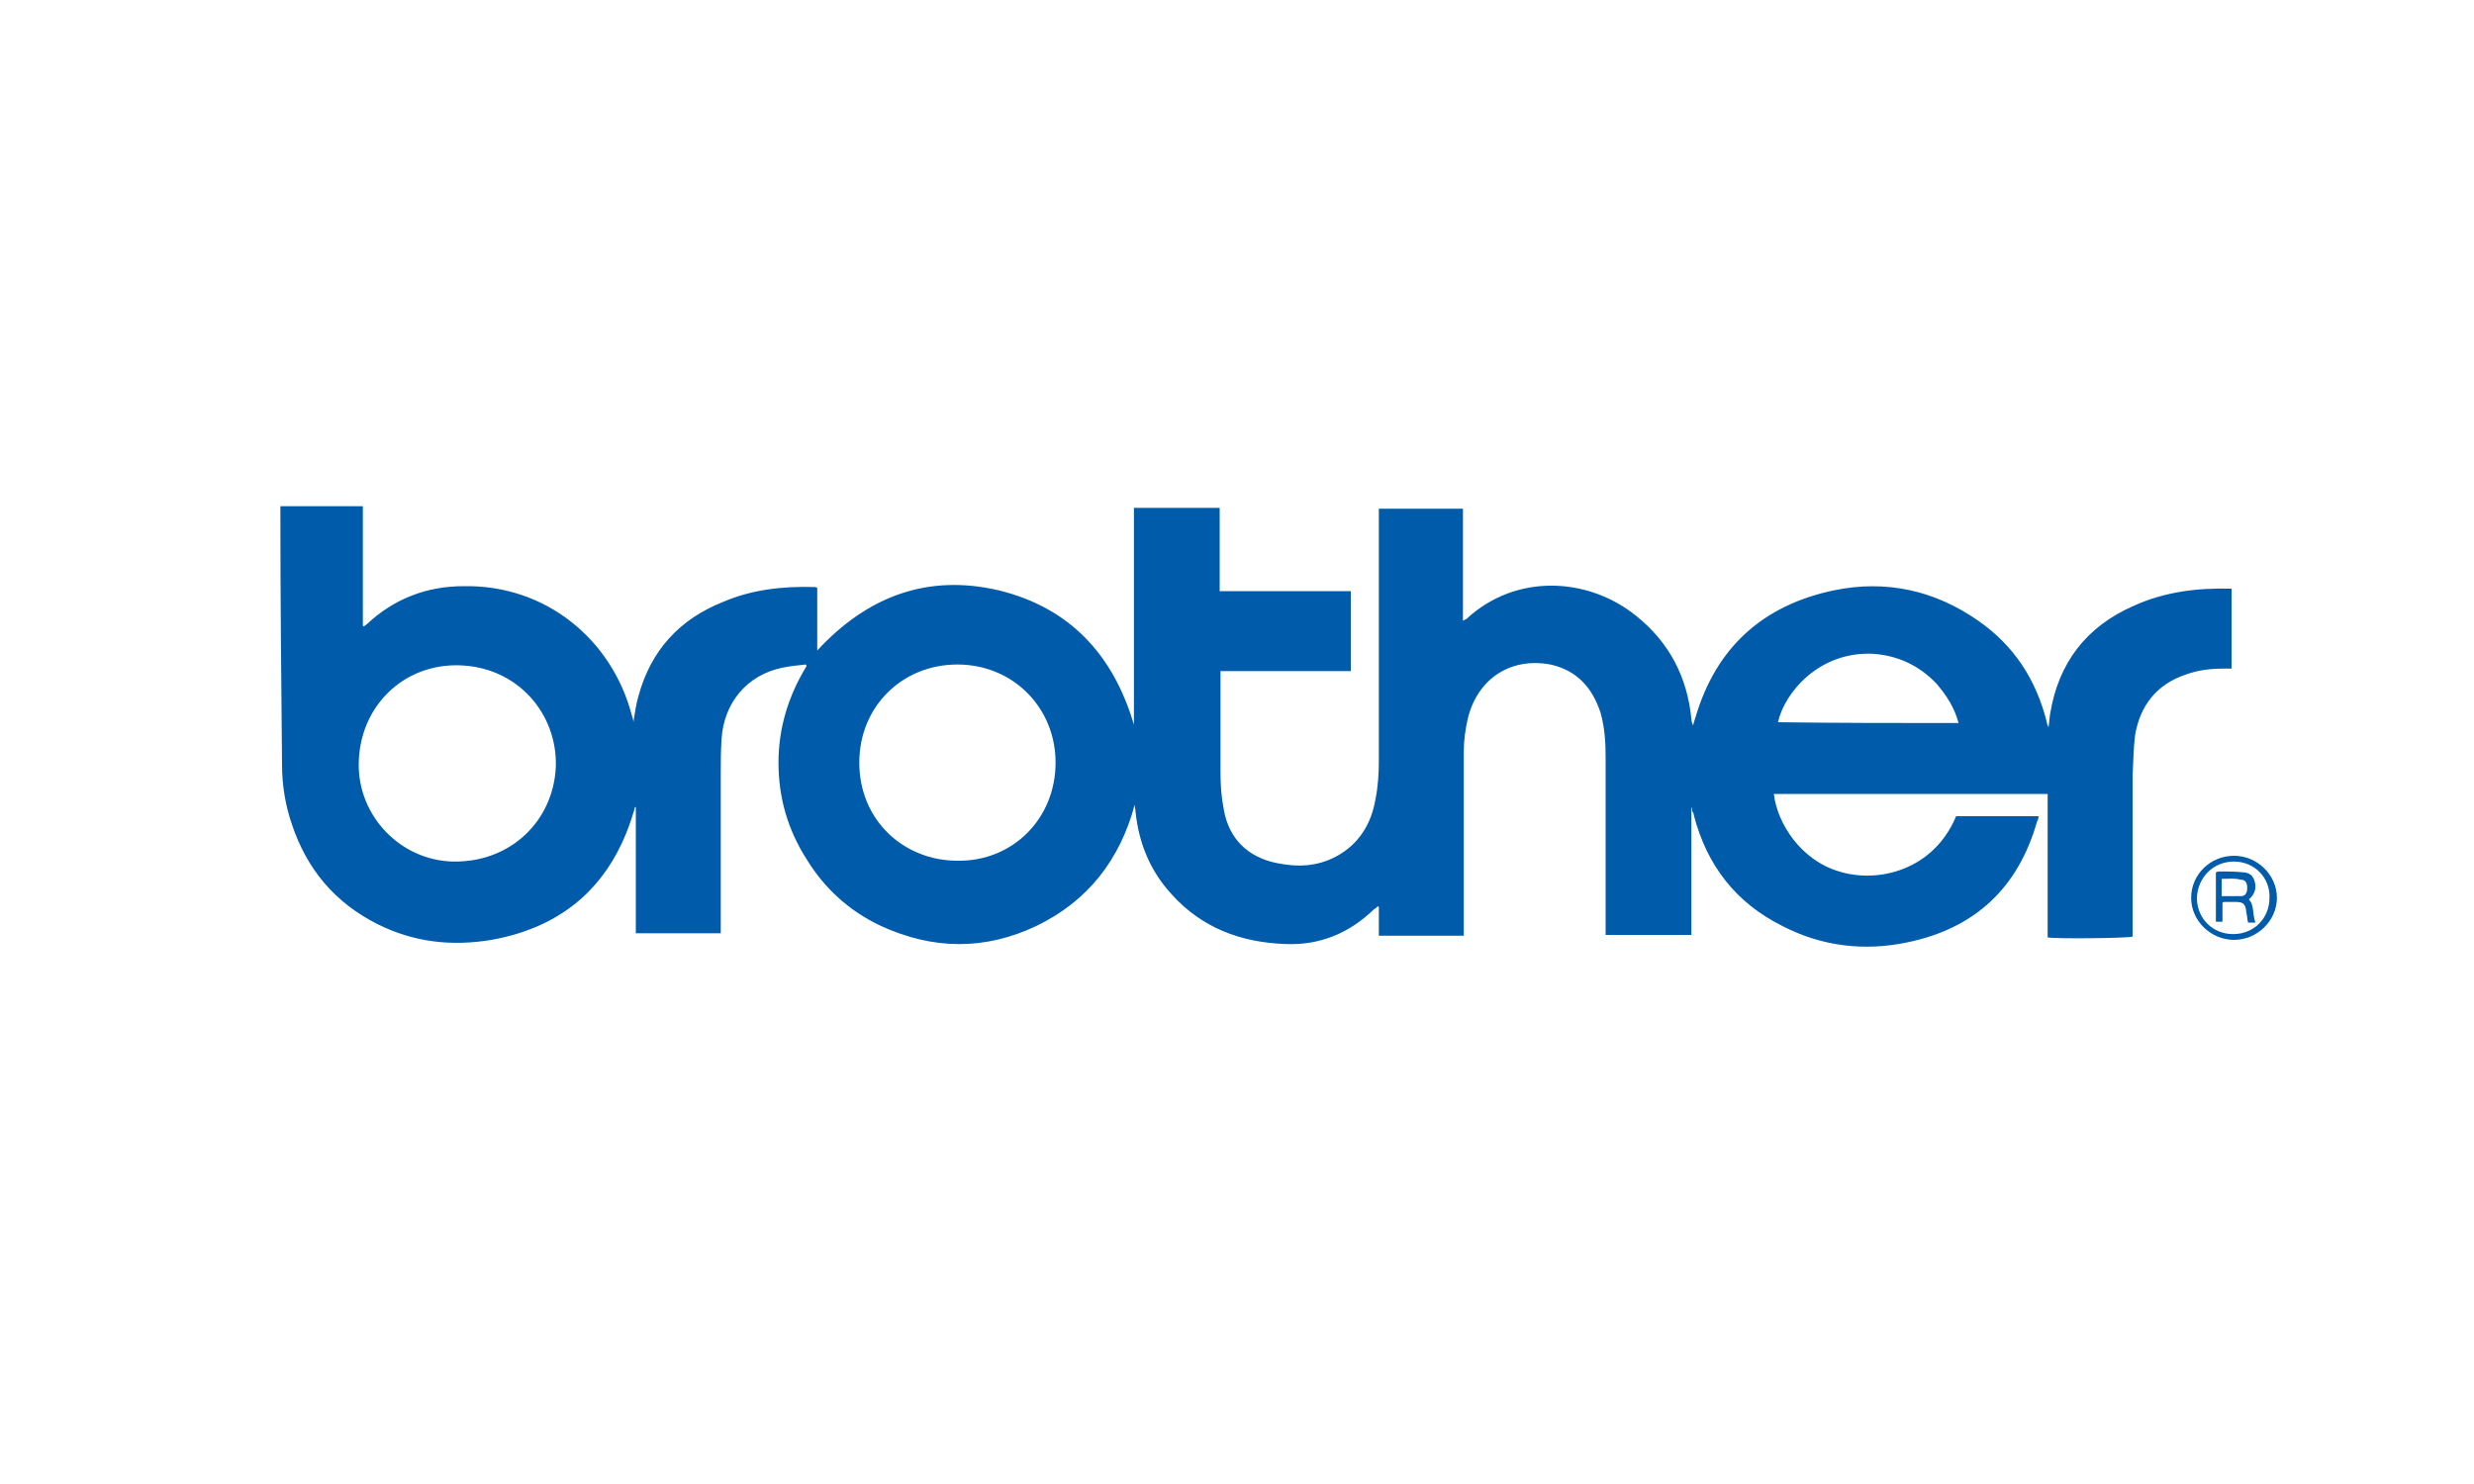
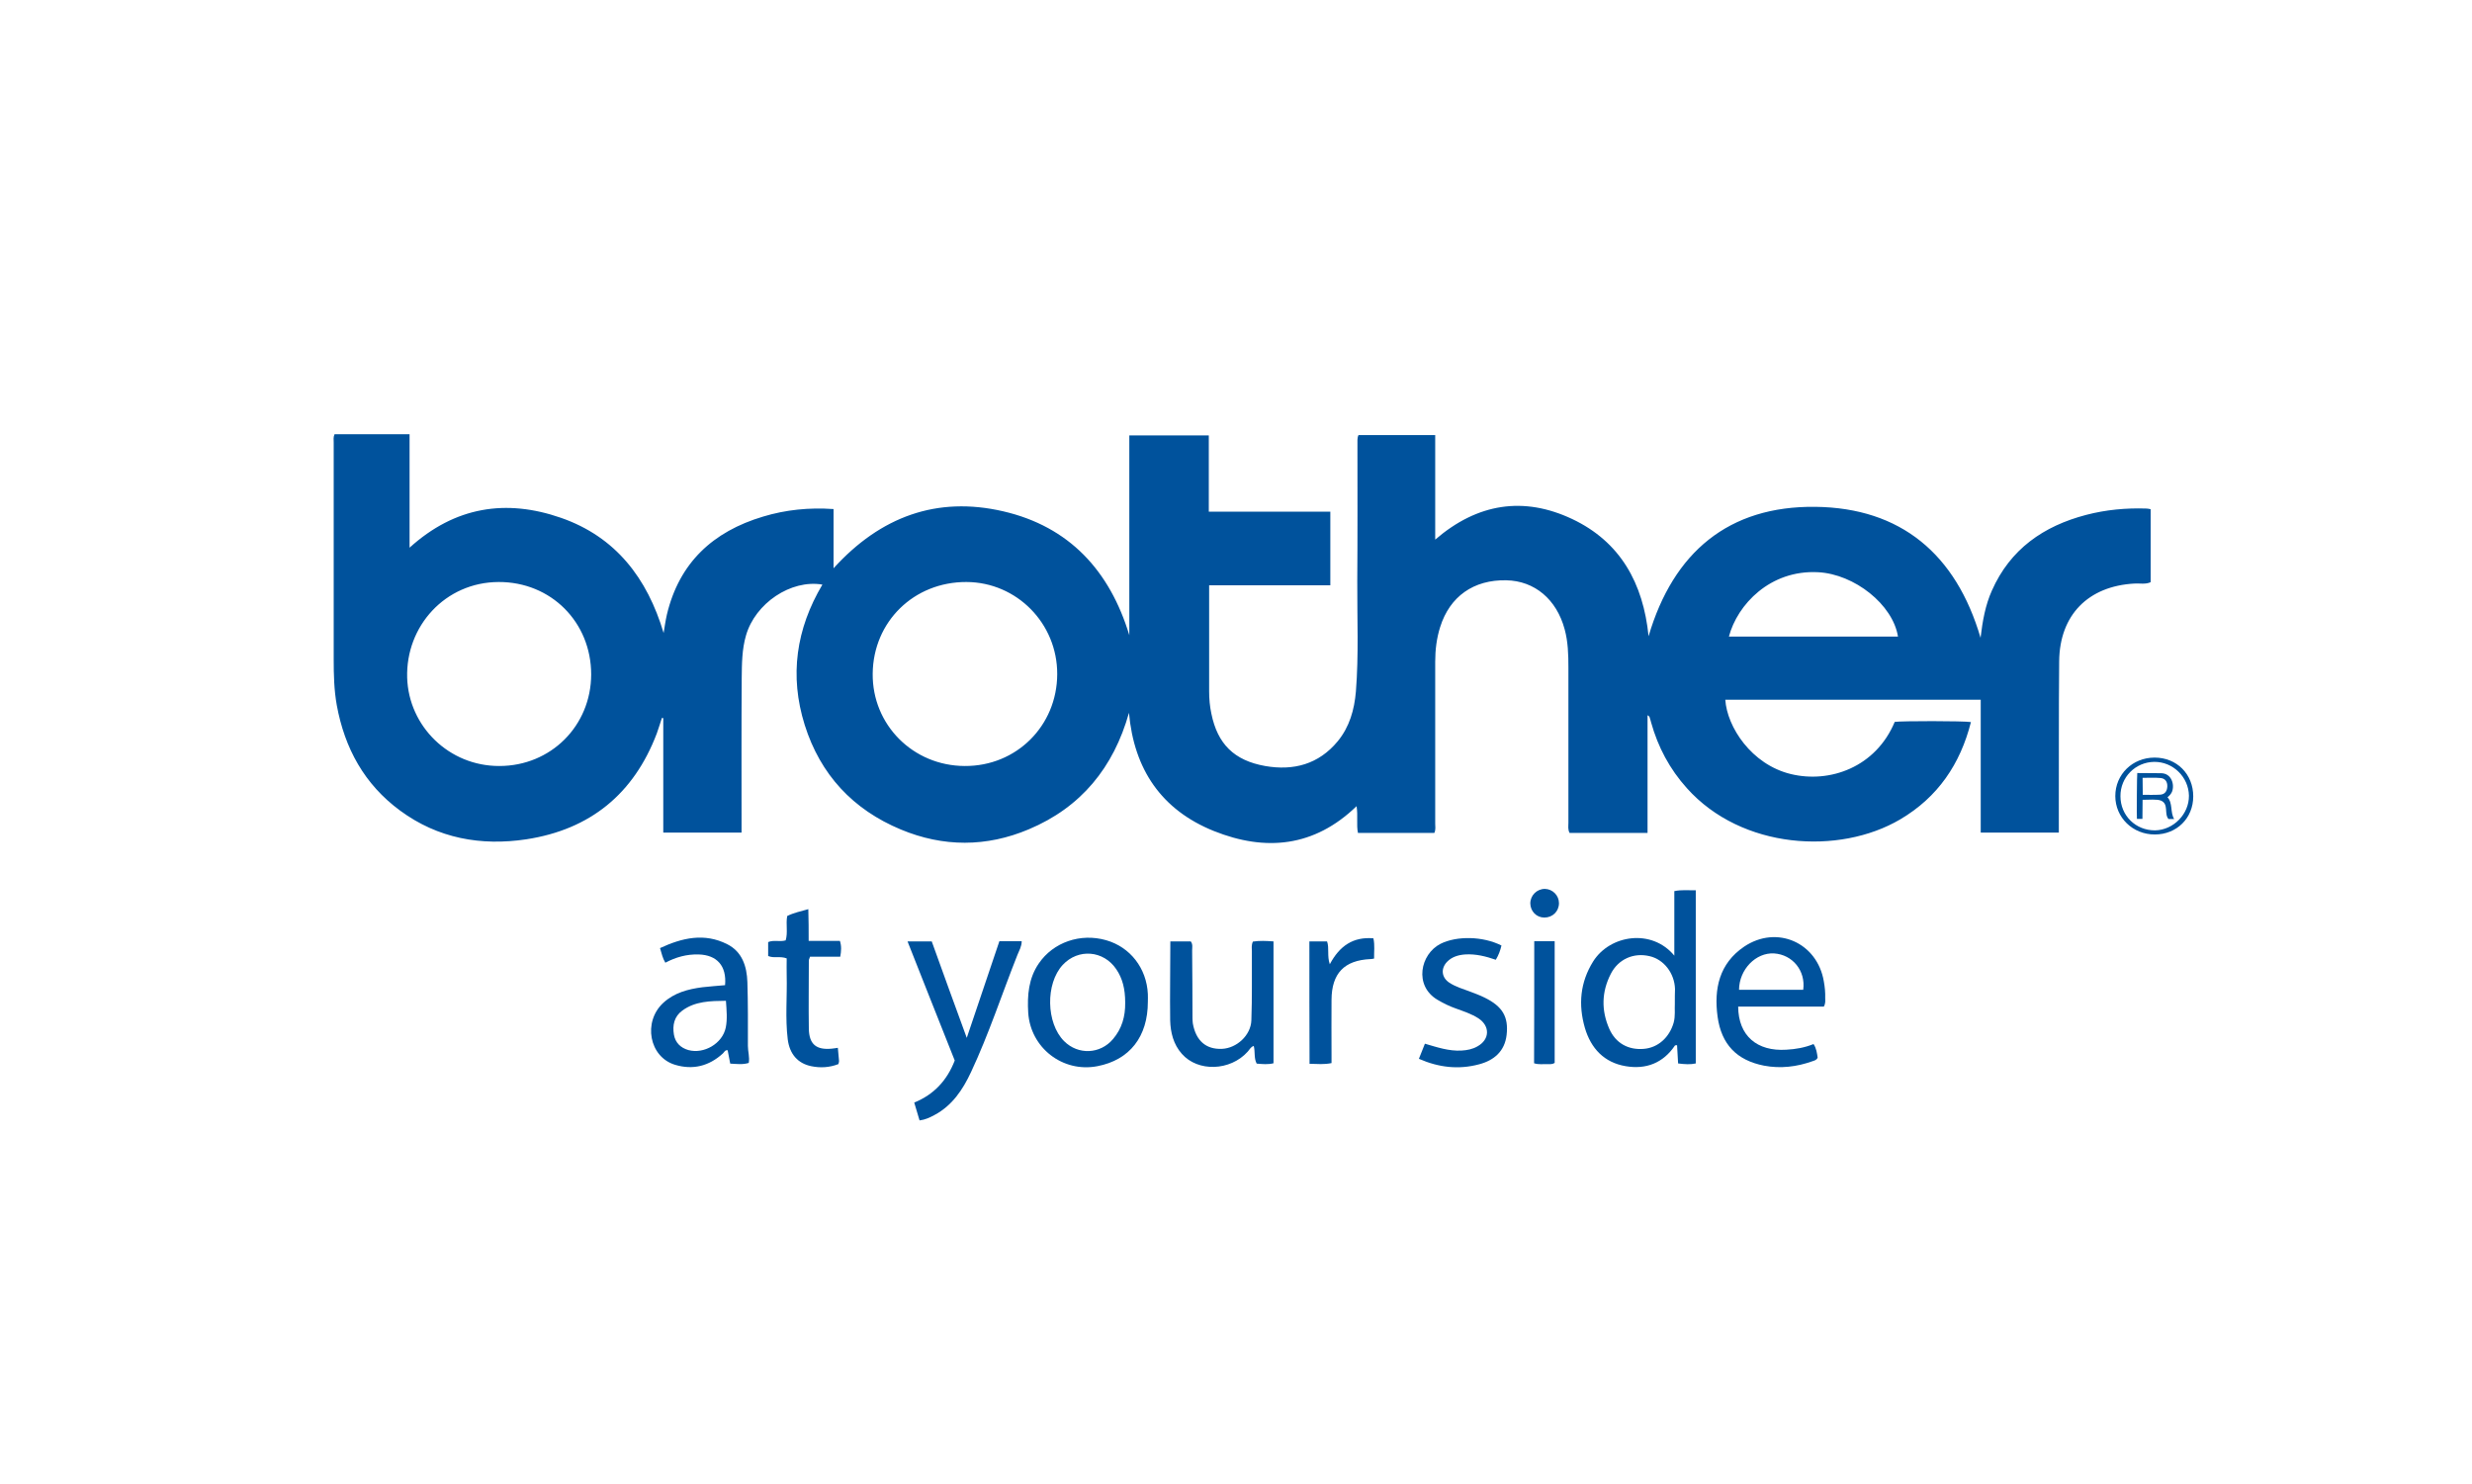
- <svg xmlns="http://www.w3.org/2000/svg" version="1.2" baseProfile="tiny" id="Layer_1" x="0px" y="0px" viewBox="0 0 300 180" xml:space="preserve">
-   <g>
-     <path fill="#005CAB" d="M205.1,97.9c0,5.2,0,10.3,0,15.5c-3.5,0-6.9,0-10.4,0c0-0.3,0-0.6,0-0.8c0-6.9,0-13.8,0-20.7   c0-1.8-0.1-3.6-0.6-5.4c-1-3.1-2.9-5.2-6.1-5.9c-4.8-0.9-8.8,1.7-10,6.5c-0.3,1.3-0.5,2.7-0.5,4c0,7.1,0,14.3,0,21.4   c0,0.3,0,0.6,0,1c-3.4,0-6.8,0-10.3,0c0-1.3,0-2.4,0-3.5c0,0-0.1,0-0.1-0.1c-0.2,0.2-0.3,0.3-0.5,0.4c-3,2.9-6.6,4.4-10.8,4.2   c-5.4-0.2-10.1-2-13.7-6c-2.6-2.8-4-6.2-4.4-10c0-0.3-0.1-0.6-0.1-0.9c-1.8,6.7-5.7,11.7-11.9,14.7c-6.3,3-12.6,2.9-18.9,0   c-3.8-1.8-6.8-4.5-9-8.1c-2.3-3.6-3.4-7.5-3.4-11.7c0-4.2,1.2-8.1,3.4-11.7c0,0,0-0.1-0.1-0.2c-1,0.1-1.9,0.2-2.9,0.4   c-4.2,0.9-7,4.2-7.3,8.6c-0.1,1.5-0.1,2.9-0.1,4.3c0,6.1,0,12.3,0,18.4c0,0.3,0,0.6,0,0.9c-3.5,0-6.8,0-10.3,0c0-5.1,0-10.3,0-15.3   c0,0-0.1,0-0.1,0c-0.1,0.2-0.1,0.5-0.2,0.7c-2.6,8.6-8.3,13.8-17.2,15.4c-4.8,0.8-9.4,0.3-13.8-1.9c-5.2-2.6-8.6-6.7-10.4-12.1   c-0.8-2.3-1.2-4.8-1.2-7.2c-0.1-10.2-0.2-20.4-0.2-30.7c0-0.2,0-0.4,0-0.7c3.4,0,6.6,0,10,0c0,4.9,0,9.7,0,14.5c0,0,0.1,0,0.1,0.1   c0.1-0.1,0.3-0.2,0.4-0.3c3.3-3.1,7.3-4.6,11.7-4.6c10-0.2,18,6.5,20.4,15.6c0.1,0.3,0.2,0.6,0.2,0.9c0.2-1.1,0.3-2.1,0.6-3.1   c1.5-5.6,5-9.4,10.3-11.5c3.5-1.5,7.2-1.9,11-1.8c0.1,0,0.2,0,0.4,0.1c0,2.5,0,5,0,7.6c6.1-6.6,13.4-9.3,22-7.3   c8.6,2.1,13.9,7.8,16.4,16.3c0-8.8,0-17.6,0-26.3c3.5,0,6.9,0,10.4,0c0,3.3,0,6.6,0,10.1c5.4,0,10.6,0,15.9,0c0,3.2,0,6.4,0,9.7   c-5.2,0-10.5,0-15.8,0c0,0.3,0,0.5,0,0.6c0,3.9,0,7.8,0,11.7c0,1.5,0.1,3,0.4,4.5c0.6,3.5,2.9,5.8,6.5,6.5c2.5,0.5,4.8,0.4,7.1-0.8   c2.8-1.5,4.3-4,4.8-7c0.3-1.5,0.4-3.1,0.4-4.6c0-9.9,0-19.8,0-29.7c0-0.3,0-0.6,0-0.9c3.4,0,6.8,0,10.2,0c0,4.5,0,9,0,13.6   c0.2-0.1,0.3-0.2,0.4-0.2c6-5.6,14.8-5.1,20.6-0.4c4,3.2,6.2,7.4,6.7,12.5c0,0.3,0.1,0.5,0.2,0.8c0.1-0.4,0.2-0.7,0.3-1   c2.5-8.5,8.2-13.6,16.8-15.4c6.3-1.3,12.2,0,17.5,3.7c4.3,3,7,7.1,8.3,12.3c0,0.2,0.1,0.4,0.2,0.6c0.1-0.5,0.1-1,0.2-1.6   c1-6.2,4.4-10.6,10.1-13.1c3.7-1.7,7.7-2.2,11.7-2.1c0.1,0,0.1,0,0.2,0c0,3.2,0,6.4,0,9.7c-0.4,0-0.8,0-1.1,0c-1.5,0-3,0.2-4.4,0.7   c-3.6,1.2-5.6,3.8-6.2,7.4c-0.2,1.6-0.2,3.2-0.3,4.9c0,6.2,0,12.5,0,18.7c0,0.3,0,0.5,0,0.8c-0.5,0.2-9.4,0.3-10.3,0.1   c0-5.8,0-11.5,0-17.4c-11.1,0-22.1,0-33.2,0c0.4,3.5,3.2,8,7.9,9.4c4.8,1.5,11.5-0.2,14.2-6.7c3.3,0,6.6,0,10,0   c0,0.3-0.1,0.5-0.2,0.7c-2.3,8-7.5,12.9-15.7,14.6c-5.2,1.1-10.4,0.5-15.2-2c-5.6-2.8-9.1-7.3-10.7-13.4c0-0.2-0.1-0.4-0.2-0.5   C205.2,98,205.1,97.9,205.1,97.9z M43.5,92.6c-0.1,6.4,5.1,11.8,11.5,11.9c6.9,0.1,12.1-4.9,12.4-11.5c0.2-6.4-4.6-12.1-11.7-12.3   C48.9,80.5,43.6,85.7,43.5,92.6z M128,92.5c0-6.7-5.2-11.9-11.9-11.9c-6.7,0-11.9,5.1-11.9,11.9c0,7,5.4,11.9,11.9,11.9   C122.8,104.5,128,99.3,128,92.5z M237.5,87.7c-0.5-1.9-1.5-3.4-2.7-4.8c-2.1-2.2-4.7-3.4-7.7-3.6c-6.5-0.3-10.7,4.7-11.5,8.3   C222.8,87.7,230.1,87.7,237.5,87.7z" />
-     <path fill="#005CAB" d="M270.9,114c-2.8,0-5.2-2.3-5.2-5.1c0-2.8,2.3-5.1,5.2-5.1c2.8,0,5.2,2.3,5.2,5.1   C276.1,111.7,273.7,114,270.9,114z M270.9,104.5c-2.5,0-4.4,1.9-4.5,4.4c0,2.5,1.9,4.4,4.4,4.4c2.5,0,4.4-1.9,4.4-4.4   C275.3,106.5,273.4,104.5,270.9,104.5z" />
-     <path fill="#005CAB" d="M273.5,111.9c-0.4,0-0.6,0-0.9,0c-0.1-0.4-0.1-0.8-0.2-1.2c-0.1-1-0.3-1.3-1.3-1.3c-0.4,0-0.9,0-1.4,0   c0,0-0.1,0-0.2,0.1c0,0.7,0,1.5,0,2.3c-0.3,0-0.6,0-0.8,0c0-2,0-4,0-6c0.1,0,0.2-0.1,0.4-0.1c0.9,0,1.9,0,2.8,0.1   c0.7,0,1.3,0.3,1.5,1.1c0.2,0.7,0.1,1.4-0.5,2c0,0-0.1,0.1-0.2,0.2C273.4,109.8,273.1,110.9,273.5,111.9z M269.4,106.6   c0,0.7,0,1.4,0,2.1c0.8,0,1.5,0,2.3,0c0.6,0,0.8-0.4,0.8-1s-0.2-1-0.8-1C271,106.5,270.3,106.6,269.4,106.6z" />
-   </g>
+ <svg xmlns="http://www.w3.org/2000/svg" version="1.2" baseProfile="tiny" id="Layer_1" x="0px" y="0px" viewBox="0 0 1440.1 864.1" overflow="scroll" xml:space="preserve">
+   <path fill="#00529C" d="M681.8,548.5c4.3,0,8.1,0,11.9,0c1.3,1.7,0.8,3.6,0.8,5.3c0.1,13.1,0.2,26.3,0.2,39.4c0,1,0.1,2.1,0.2,3.1  c1.8,10.1,7.7,15.2,17,14.8c8.6-0.4,16.8-7.9,17.1-16.6c0.5-13.3,0.2-26.6,0.3-39.9c0-1.9-0.4-3.9,0.6-6c3.9-0.6,7.8-0.4,12-0.1  c0,23.7,0,47.2,0,71c-3.2,0.8-6.4,0.5-9.8,0.2c-1.7-3.2-0.8-6.7-1.7-10.3c-1.9,0.6-2.5,2.3-3.6,3.4c-10.1,11.2-28.9,11.9-38.3,1.2  c-4.9-5.5-6.6-12.4-6.8-19.5C681.5,579.4,681.8,564.2,681.8,548.5z" />
+   <path fill="#00529C" d="M563.2,604.7c6.6-19.4,12.8-37.8,19-56.3c4.5,0,8.6,0,13,0c0,3.1-1.5,5.5-2.5,8c-9,22.7-16.6,46-27,68.2  c-4.8,10.3-11,19.6-21.4,25.1c-2.6,1.4-5.3,2.7-8.6,3.1c-1-3.4-2-6.8-3.1-10.4c11.5-4.7,19.1-12.9,23.6-24.5  c-9.1-22.8-18.2-45.9-27.5-69.4c5,0,9.3,0,14.1,0C549.4,566.9,556.1,585.3,563.2,604.7z" />
+   <path fill="#00529C" d="M874.7,550.9c-0.7,2.9-1.6,5.5-3.3,8.3c-5.8-2-11.7-3.5-17.9-3.1c-4,0.3-7.7,1.4-10.5,4.3  c-3.8,4-3.2,9.2,1.4,12.2c3.7,2.4,7.9,3.6,11.9,5.1c2.9,1.1,5.9,2.2,8.7,3.6c10.3,5.1,13.9,11.1,12.7,21.7  c-1.1,9.5-7.3,14.8-16,17.1c-11.9,3.2-23.5,1.9-35.1-3.2c1.2-3.1,2.3-5.8,3.5-8.8c7.2,2.1,14,4.4,21.3,4c3.4-0.2,6.5-0.8,9.4-2.5  c7.1-4,7.3-11.7,0.6-16.2c-4.1-2.7-8.9-4.2-13.5-5.9c-3.7-1.3-7.1-3-10.5-5c-13.8-8.2-10-26.6,1.8-32.6  C848.6,545.2,863.9,545.4,874.7,550.9z" />
+   <path fill="#00529C" d="M471.1,548.2c6.6,0,12.4,0,18.2,0c1,3.1,0.8,5.9,0.2,9.2c-5.9,0-11.8,0-17.6,0c-0.3,1.1-0.7,1.6-0.7,2.2  c0,13.3-0.2,26.6,0,39.9c0.2,9,4.4,12.3,13.2,11.5c1.2-0.1,2.3-0.3,3.7-0.5c0.3,2.7,0.5,5.2,0.7,7.7c0,0.6-0.2,1.1-0.4,1.8  c-5.2,2-10.5,2.3-15.8,1.2c-7.8-1.6-12.6-7-13.7-15.7c-1.5-12.3-0.3-24.8-0.6-37.1c-0.1-3.4,0-6.8,0-10c-3.8-1.5-7.4,0.1-10.8-1.4  c0-2.6,0-5.3,0-8.1c3.2-1.4,6.7,0,10.2-1c1.4-4.6,0-9.4,0.9-14.2c3.8-1.9,7.8-2.7,12.3-4C471.1,536.1,471.1,541.8,471.1,548.2z" />
+   <path fill="#00529C" d="M762.8,548.5c3.3,0,6.7,0,10.3,0c1.4,3.9-0.1,8.4,1.6,13.3c5.7-10.7,13.6-16.1,25.4-15.1  c0.9,4.1,0.3,7.8,0.4,11.8c-1,0.2-1.6,0.3-2.1,0.3c-15.3,0.7-22.6,8.3-22.7,23.7c-0.1,10.6,0,21.2,0,31.8c0,1.6,0,3.2,0,5.1  c-4.3,0.9-8.2,0.5-12.8,0.4C762.8,596,762.8,572.4,762.8,548.5z" />
+   <path fill="#00529C" d="M893.8,548.4c4.1,0,7.8,0,11.9,0c0,23.8,0,47.4,0,70.9c-1.4,0.9-2.8,0.7-4.1,0.7c-2.5-0.1-5.1,0.4-7.9-0.5  C893.8,596,893.8,572.5,893.8,548.4z" />
+   <path fill="#00529C" d="M908.2,526.2c0,4.8-3.7,8.4-8.5,8.4c-4.6,0-8.1-3.6-8.2-8.2c0-4.7,3.8-8.5,8.5-8.5  C904.5,518,908.2,521.7,908.2,526.2z" />
+   <path fill="#00529C" d="M1250.4,296.3c-11.9-0.4-23.6,0.7-35.1,3.7c-24.8,6.5-44.2,19.9-54.9,44.1c-3.8,8.5-5.4,17.5-6.6,27.5  c-14.3-48.8-46.5-75.7-96.2-76.3c-50.5-0.6-82.8,26.4-97.2,75.4c-3.1-30.9-16.4-55-44.5-68.3c-28.2-13.3-55.1-9.3-79.8,12  c0-21,0-41,0-60.9c-15.3,0-30,0-44.7,0c-0.9,1.9-0.5,3.8-0.6,5.5c0,26.6,0.1,53.2-0.1,79.8c-0.1,21.4,0.9,42.7-0.8,64.1  c-0.9,10.6-3.7,20.6-10.6,29c-11.1,13.4-25.7,17.3-42.3,14.4c-18-3.2-27.7-12.8-31.3-30.5c-0.9-4.2-1.3-8.6-1.3-12.9  c0-19,0-59.5,0-61.9c22.9,0,47.3,0,70.6,0c0-14.6,0-28.6,0-42.9c-23.7,0-46.9,0-70.8,0c0-15.1,0-29.8,0-44.4c-15.7,0-30.9,0-46.3,0  c0,39.1,0,77.7,0,116.4c-11.4-37.6-35-63.3-73.5-72.2c-38.5-8.9-71.4,3-98.8,33.2c0-12.3,0-23.3,0-34.5c-14.3-1-27.9,0.4-41.1,4.4  c-29.1,8.7-48.8,26.8-56,57.1c-0.8,3.5-1.3,7.1-1.9,10.7c-9.5-31.9-27.9-56-59.8-67.1c-31.9-11.1-61.7-6.6-88.2,17.4  c0-22.7,0-44.3,0-66.1c-15,0-29.4,0-43.7,0c-0.8,1.7-0.5,3.2-0.5,4.7c0,42.1,0,84.3,0,126.4c0,9,0.2,17.9,1.8,26.8  c4.6,25.1,16.1,46.1,36.9,61.4c22,16.2,47.1,20.7,73.6,16.7c37.1-5.7,62.5-26.4,75.9-61.6c1.1-3,2-6.1,3-9.1c0.3,0,0.6,0.1,0.8,0.1  c0,22.2,0,44.4,0,66.7c15.4,0,30.4,0,45.6,0c0-2.4,0-4.3,0-6.2c0-27.9-0.1-55.9,0.1-83.8c0.1-8.3,0.1-16.7,2.5-24.9  c5.4-18.7,26.1-32.7,44.5-29.6c-15.3,25.8-19.3,53.1-10.3,81.8c9.1,28.9,28.1,49.3,56,60.9c24.7,10.3,49.9,10.3,74.5-0.1  c30.5-12.8,49.4-36,58.4-67.9c2.9,32.9,18.9,56.6,49.5,68.9c30,12,58.4,9.4,83.1-14.5c0.9,5.9-0.2,10.8,0.8,15.6  c15.1,0,29.8,0,44.5,0c0.9-2,0.5-3.8,0.5-5.5c0-31.4,0-62.8,0-94.2c0-6.9,0.8-13.7,2.9-20.3c5.6-17.8,19.5-27.6,38.5-27.2  c16.5,0.3,29.3,11.1,34,28.5c2,7.3,2.2,14.8,2.2,22.2c0,30.2,0,60.4,0,90.6c0,1.9-0.4,3.9,0.7,5.9c14.9,0,29.9,0,45.4,0  c0-22.9,0-45.6,0-68.6c0.7,0.5,1,0.7,1.1,0.9c0.4,1.1,0.7,2.3,1,3.4c4,14.3,10.8,27.1,20.8,38.2c31.9,35.7,88.8,39.1,124.3,18.2  c21.9-12.9,35-32.2,41.2-56.7c-4.3-0.7-40.5-0.7-44.4-0.1c-11,26.4-37.8,35.9-60.5,30.4c-23.1-5.6-37.2-27.6-38.2-43.3  c49.4,0,98.8,0,148.8,0c0,26,0,51.8,0,77.4c15.5,0,30.4,0,45.5,0c0-2.4,0-4.3,0-6.2c0.1-31.2-0.1-62.5,0.2-93.7  c0.3-26.9,16.9-43.7,43.8-45.2c3.2-0.2,6.5,0.6,9.5-0.8c0-14.2,0-28.2,0-42.5C1252.1,296.5,1251.2,296.3,1250.4,296.3z M290.9,446.3  c-29.3,0.1-52.8-23.1-53.7-51.4c-0.9-30,22.1-55.7,53.3-55.8c30.5-0.1,53.9,23.4,53.9,53.9C344.3,422.9,320.9,446.3,290.9,446.3z   M562,446.3c-30.1-0.1-53.9-24-53.6-53.8c0.3-30.3,24-53.5,54.6-53.4c29.3,0.1,53,24.1,52.9,53.7C615.8,422.9,592.1,446.5,562,446.3  z M1007.2,370.9c4.9-18.6,24-39,52-37.5c21.1,1.1,43.5,18.8,46.5,37.5C1072.9,370.9,1040.2,370.9,1007.2,370.9z" />
+   <path fill="#00529C" d="M975.4,519.2c0,12.5,0,24.8,0,37.6c-13.1-15.9-37.5-12.2-47.3,3.4c-7.6,12.2-8.7,25.2-4.8,38.7  c3.5,11.9,11.2,20.2,23.8,22.3c11.8,2,21.8-1.8,28.7-12.1c0.1-0.1,0.5-0.1,1.2-0.1c0.2,3.5,0.4,7,0.6,10.6c3.8,0.5,7.3,0.7,10.3,0  c0-33.8,0-67.3,0-100.9C983.5,518.8,979.7,518.3,975.4,519.2z M975.7,585c-0.2,2.9,0.4,6.9-0.7,10.9c-2.5,8.6-9.1,14.5-17.3,15.2  c-9.1,0.8-16.5-3.3-20.2-11.7c-4.7-10.7-4.5-21.5,0.9-32c4.4-8.6,13.3-12.5,22.6-10.3c8.3,1.9,14.5,9.9,14.8,19.1  C975.7,578.8,975.7,581.3,975.7,585z" />
+   <path fill="#00529C" d="M668.7,579.2c-0.7-15.1-10.3-27.4-24.3-31.4c-15-4.3-30.8,1.2-39.2,13.5c-6,8.7-6.8,18.6-6.2,28.7  c1.3,20.5,20.1,35.1,40.3,31.2c18.8-3.6,29.4-17.2,29.4-37.5C668.7,582.2,668.8,580.7,668.7,579.2z M648.4,605.4  c-7.4,8.8-20.3,9.4-28.5,1.2c-10.5-10.5-10.9-33.5-0.8-44.4c9-9.7,23.8-8.5,31.2,2.5c3.6,5.3,5.2,11.4,5.2,19.5  C655.6,592.2,653.6,599.3,648.4,605.4z" />
+   <path fill="#00529C" d="M1062.5,571.8c-3.8-22.6-27.4-33.1-46.5-20.2c-14.4,9.8-17.6,24.5-15.4,40.7c2.2,16.2,11.2,25.5,27.1,28.6  c9.5,1.8,19,0.7,28.2-2.6c1.1-0.4,2.4-0.6,3-2.1c-0.4-2.6-0.7-5.4-2.4-7.9c-5.1,2.1-10.4,3-15.8,3.3c-17.1,1.1-28-8.1-28.1-25.1  c8.6,0,16.9,0,25.3,0c8.3,0,16.6,0,24.6,0c1.1-2,0.8-3.5,0.8-5C1063.4,578.3,1063.1,575.1,1062.5,571.8z M1050.5,576.7  c-12.4,0-24.9,0-37.4,0c0.1-11.9,9.8-21.8,20.4-21.2C1044.3,556.2,1052,565.6,1050.5,576.7z" />
+   <path fill="#00529C" d="M435.7,609.4c0-12.4,0.1-24.8-0.3-37.2c-0.3-9.1-3-17.7-11.8-22.1c-13.3-6.7-26.2-3.7-39.1,2.3  c1,3.2,1.5,5.9,3.1,8.5c6.1-3.2,12.4-5,19.4-4.8c10.7,0.3,16.4,6.7,15.4,17.9c-4.4,0.4-8.8,0.7-13.2,1.2c-8.4,1.1-16.4,3.2-22.8,9.1  c-12,11.1-8.2,31.6,6.9,36.1c10.3,3.1,19.7,0.8,27.8-6.6c0.8-0.7,1.2-2.1,2.8-1.9c0.5,2.6,1,5.2,1.5,7.8c3.8,0.2,7.3,0.7,10.8-0.4  C436.8,615.9,435.7,612.7,435.7,609.4z M422.8,598.7c-1.9,9.3-12.7,15.6-21.8,13.1c-4.5-1.3-7.6-4.3-8.4-9c-0.9-5.4,0.1-10.5,4.9-14  c7.5-5.5,16.3-5.6,25.4-5.7C423.3,588.7,423.8,593.8,422.8,598.7z" />
+   <path fill="#00529C" d="M1255.2,441.4c-12.9,0-22.9,9.8-22.9,22.4c0,12.5,10.1,22.4,23,22.4c12.8,0,22.4-9.5,22.4-22.2  C1277.7,451,1268.1,441.4,1255.2,441.4z M1255.5,483.8c-11.3,0.1-20.2-8.6-20.2-19.9c-0.1-11,8.7-19.9,19.7-20  c10.9-0.1,20,8.8,20.2,19.7C1275.3,474.3,1266.2,483.6,1255.5,483.8z" />
+   <path fill="#00529C" d="M1262.7,464.5c1.3-1,2-1.9,2.6-3.1c1.7-4.2-0.2-10.9-6.4-10.9c-5.1,0-8.3-0.1-13.8-0.1  c-0.2,0-0.4,26.7-0.2,26.7c0.7,0,2.2,0,3.2,0c0-4.4,0.1-7.3,0.1-11.1c3.5,0,8.5-0.5,10.8,0.5c4.6,2.1,1.6,7.6,4.3,10.7  c0.8,0,2.1,0,3.3,0C1264.2,473.4,1265.9,467.9,1262.7,464.5z M1258.5,463c-3.2,0.2-6.6,0.1-10.2,0.1c0-3.6-0.1-7.6-0.1-9.9  c3.9,0,7.1-0.2,10.4,0.1c2.7,0.2,4.1,2.1,4,4.9C1262.5,460.8,1261.3,462.8,1258.5,463z" />
</svg>
